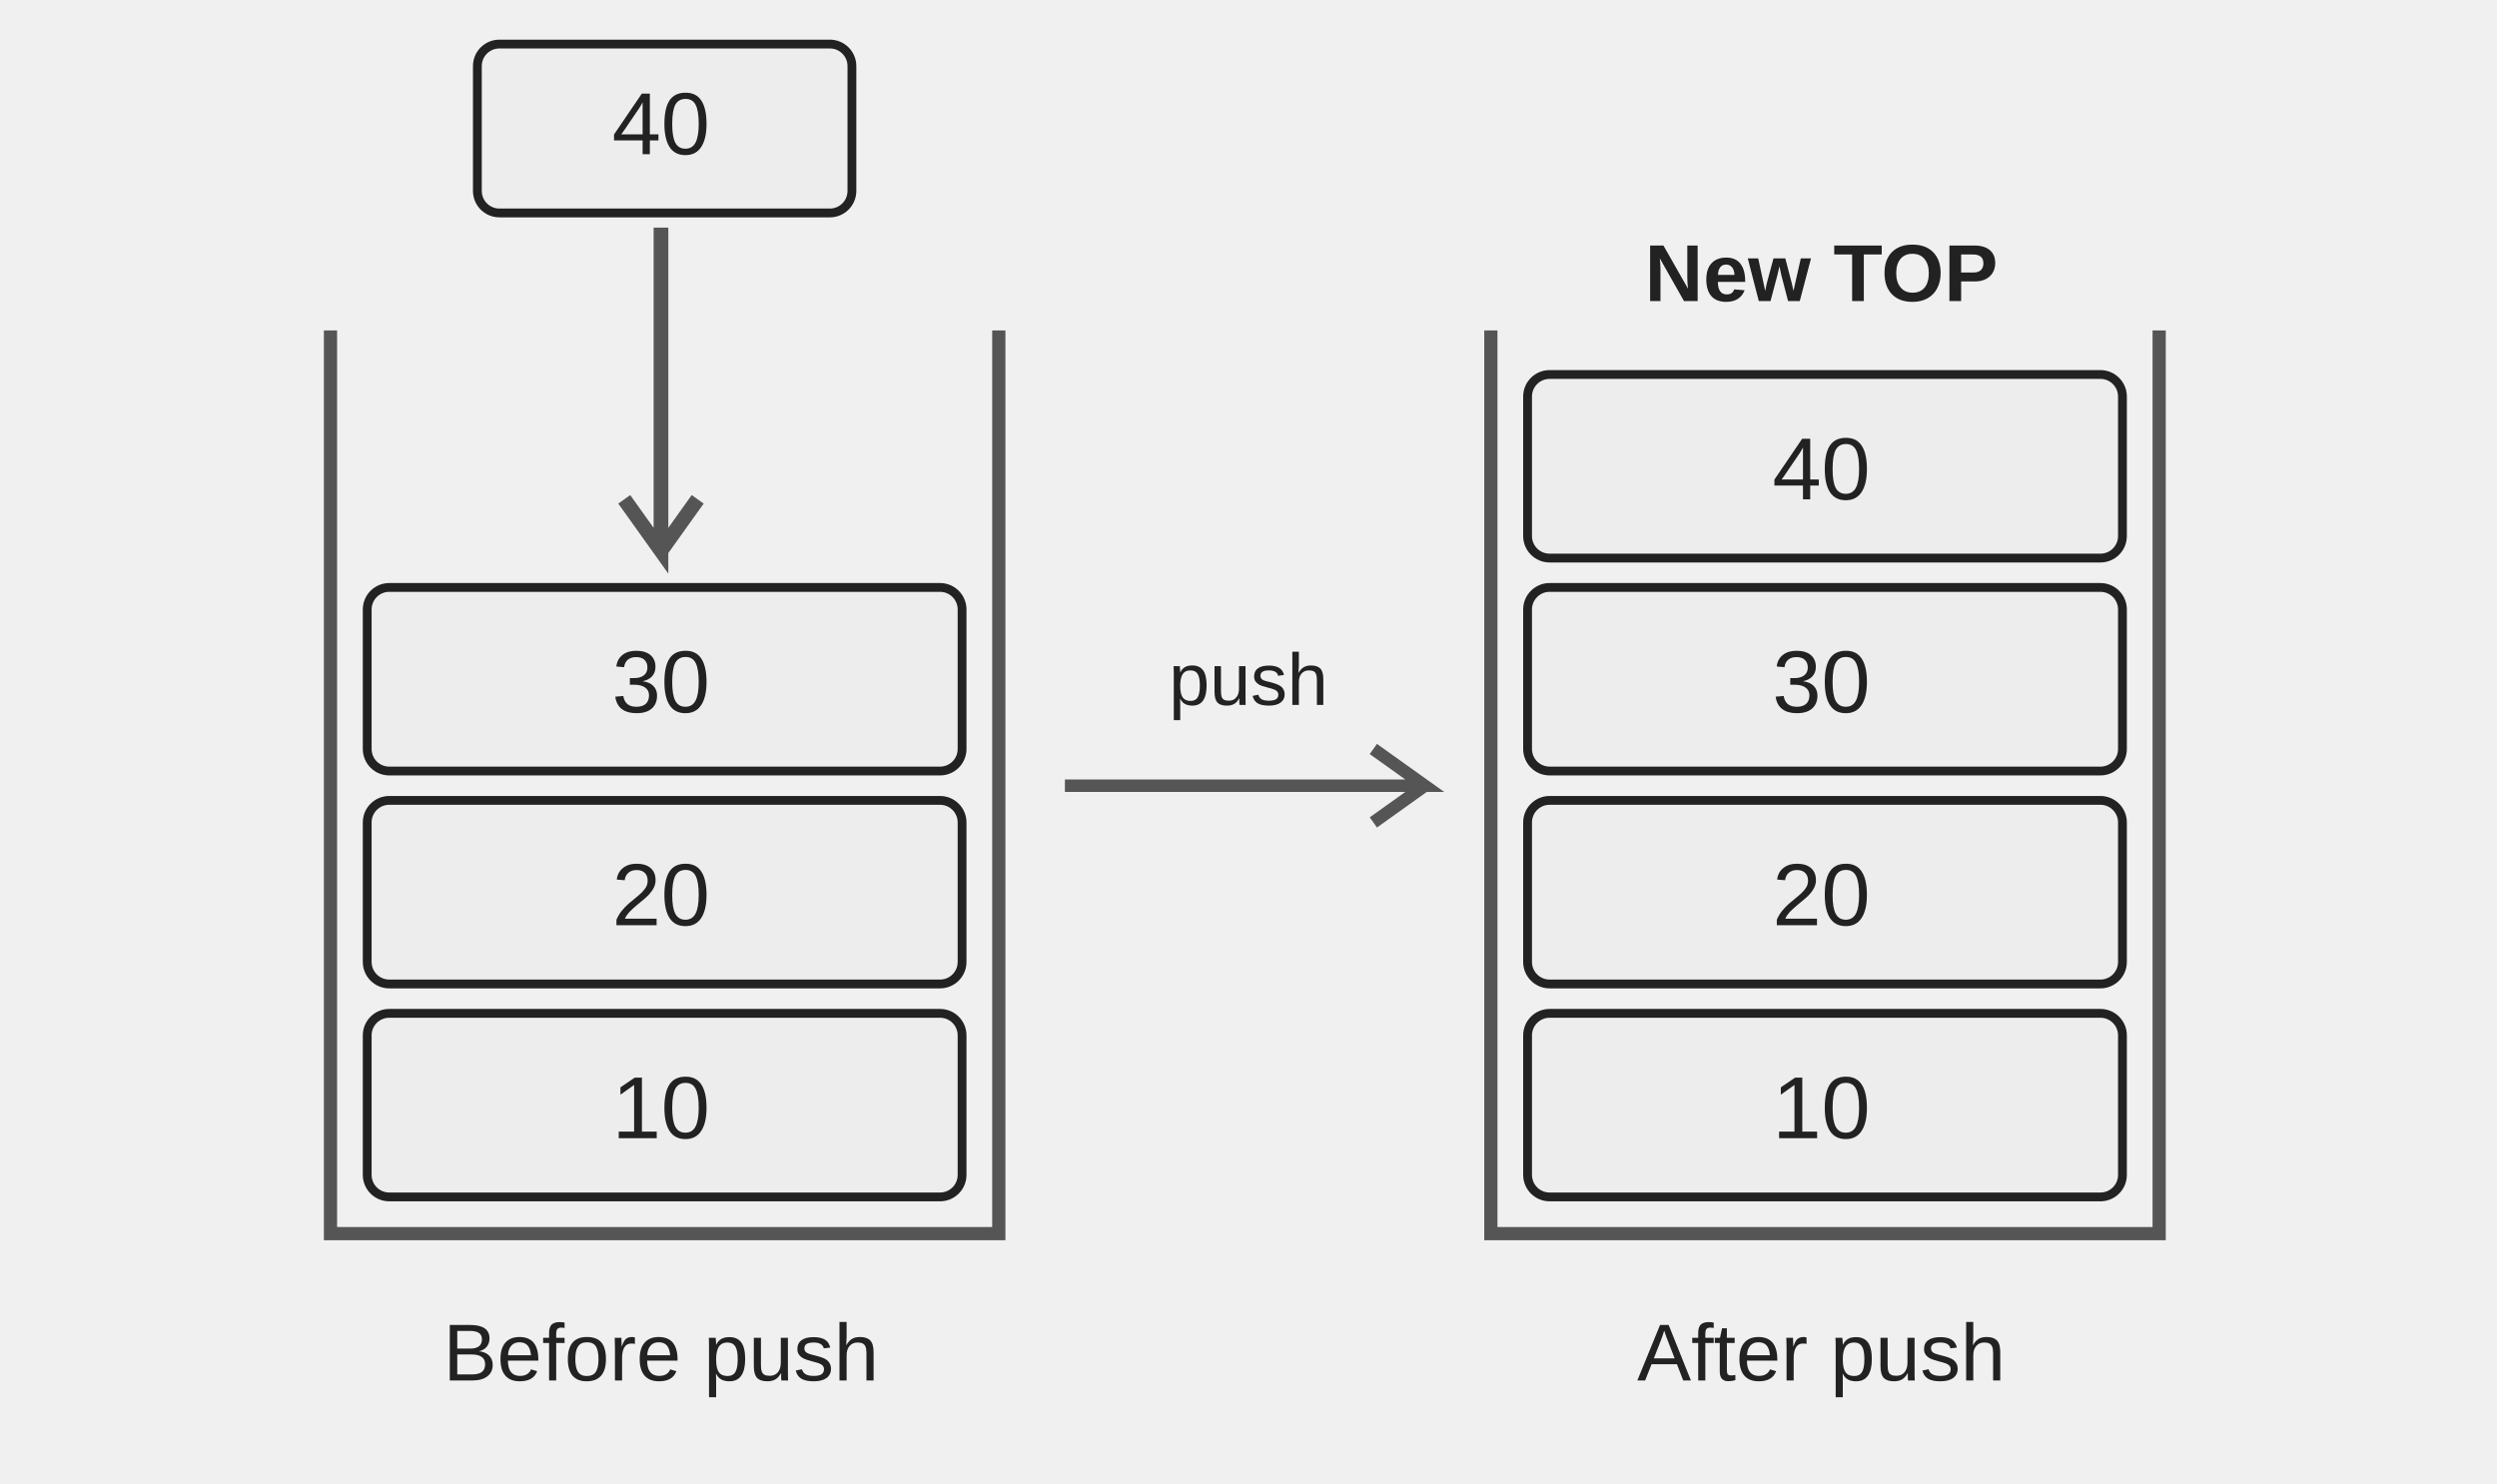
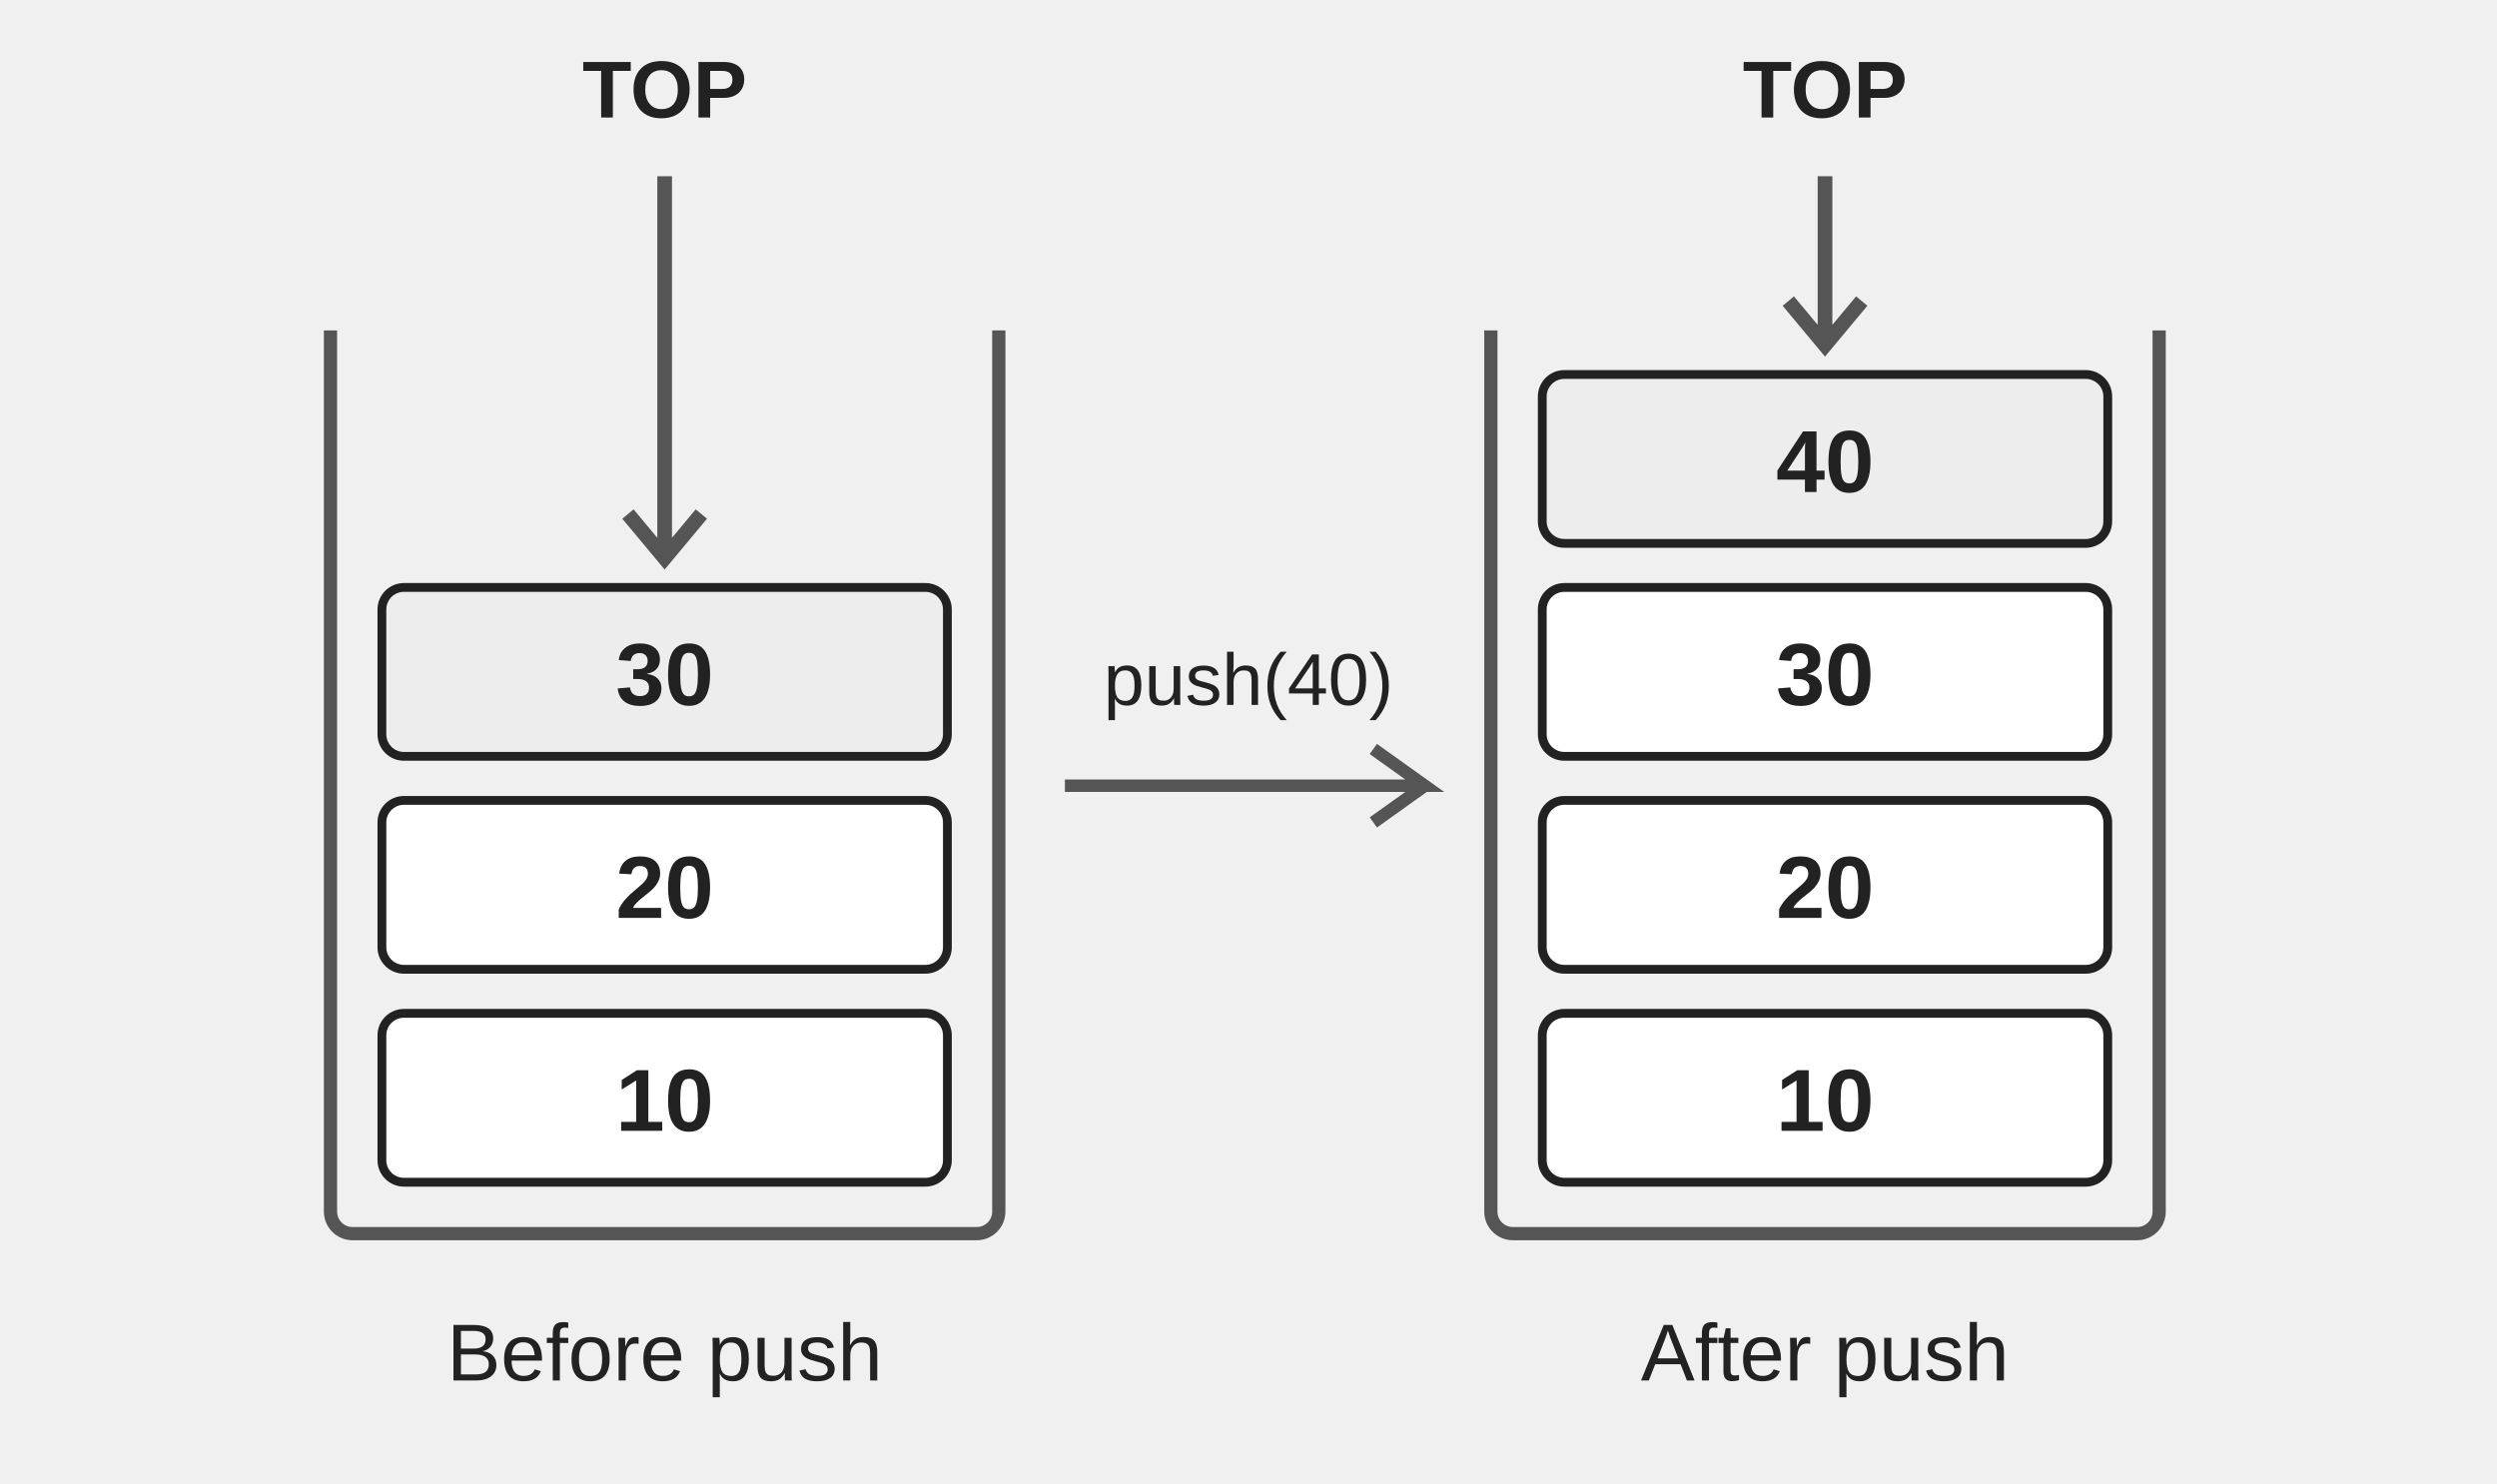
<svg xmlns="http://www.w3.org/2000/svg" viewBox="0 0 340 202" width="680" height="404" role="img" aria-label="Push: before push the stack holds 10, 20, 30; after push(40) the new element 40 is the new TOP">
-   <path d="M 45 45 V 168 H 136 V 45" stroke="#555555" stroke-width="1.8" fill="none" />
-   <rect x="50" y="138" width="81" height="25" rx="3" fill="#EDEDED" stroke="#222222" stroke-width="1.2" />
-   <text x="90" y="155" text-anchor="middle" font-size="12" fill="#222222" font-family="system-ui, -apple-system, 'Segoe UI', Arial, sans-serif">10</text>
-   <rect x="50" y="109" width="81" height="25" rx="3" fill="#EDEDED" stroke="#222222" stroke-width="1.2" />
-   <text x="90" y="126" text-anchor="middle" font-size="12" fill="#222222" font-family="system-ui, -apple-system, 'Segoe UI', Arial, sans-serif">20</text>
-   <rect x="50" y="80" width="81" height="25" rx="3" fill="#EDEDED" stroke="#222222" stroke-width="1.2" />
-   <text x="90" y="97" text-anchor="middle" font-size="12" fill="#222222" font-family="system-ui, -apple-system, 'Segoe UI', Arial, sans-serif">30</text>
-   <text x="90" y="188" fill="#222222" text-anchor="middle" font-size="11" font-family="system-ui, -apple-system, 'Segoe UI', Arial, sans-serif">Before push</text>
-   <path d="M 203 45 V 168 H 294 V 45" stroke="#555555" stroke-width="1.8" fill="none" />
-   <rect x="208" y="138" width="81" height="25" rx="3" fill="#EDEDED" stroke="#222222" stroke-width="1.2" />
-   <text x="248" y="155" text-anchor="middle" font-size="12" fill="#222222" font-family="system-ui, -apple-system, 'Segoe UI', Arial, sans-serif">10</text>
-   <rect x="208" y="109" width="81" height="25" rx="3" fill="#EDEDED" stroke="#222222" stroke-width="1.2" />
-   <text x="248" y="126" text-anchor="middle" font-size="12" fill="#222222" font-family="system-ui, -apple-system, 'Segoe UI', Arial, sans-serif">20</text>
-   <rect x="208" y="80" width="81" height="25" rx="3" fill="#EDEDED" stroke="#222222" stroke-width="1.2" />
-   <text x="248" y="97" text-anchor="middle" font-size="12" fill="#222222" font-family="system-ui, -apple-system, 'Segoe UI', Arial, sans-serif">30</text>
-   <text x="248" y="188" fill="#222222" text-anchor="middle" font-size="11" font-family="system-ui, -apple-system, 'Segoe UI', Arial, sans-serif">After push</text>
-   <rect x="208" y="51" width="81" height="25" rx="3" fill="#EDEDED" stroke="#222222" stroke-width="1.2" />
-   <text x="248" y="68" font-size="12" fill="#222222" text-anchor="middle" font-family="system-ui, -apple-system, 'Segoe UI', Arial, sans-serif">40</text>
-   <rect x="65" y="6" width="51" height="23" rx="3" fill="#EDEDED" stroke="#222222" stroke-width="1.2" />
-   <text x="90" y="21" font-size="12" fill="#222222" text-anchor="middle" font-family="system-ui, -apple-system, 'Segoe UI', Arial, sans-serif">40</text>
-   <path d="M 90 31 V 75 l -5 -7 M 90 75 l 5 -7" stroke="#555555" stroke-width="2" fill="none" />
+   <path d="M45 45 V165 A3 3 0 0 0 48 168 H133 A3 3 0 0 0 136 165 V45" stroke="#555555" stroke-width="1.8" fill="none" />
+   <rect x="52" y="138" width="77" height="23" rx="3" fill="#FFFFFF" stroke="#222222" stroke-width="1.2" />
+   <text x="90.5" y="154" text-anchor="middle" font-size="12" font-weight="600" fill="#222222" font-family="system-ui, -apple-system, 'Segoe UI', Arial, sans-serif">10</text>
+   <rect x="52" y="109" width="77" height="23" rx="3" fill="#FFFFFF" stroke="#222222" stroke-width="1.2" />
+   <text x="90.5" y="125" text-anchor="middle" font-size="12" font-weight="600" fill="#222222" font-family="system-ui, -apple-system, 'Segoe UI', Arial, sans-serif">20</text>
+   <rect x="52" y="80" width="77" height="23" rx="3" fill="#EDEDED" stroke="#222222" stroke-width="1.2" />
+   <text x="90.5" y="96" text-anchor="middle" font-size="12" font-weight="600" fill="#222222" font-family="system-ui, -apple-system, 'Segoe UI', Arial, sans-serif">30</text>
+   <text x="90.5" y="16" text-anchor="middle" font-size="11" font-weight="600" fill="#222222" font-family="system-ui, -apple-system, 'Segoe UI', Arial, sans-serif">TOP</text>
+   <path d="M 90.5 24 V 76 M 85.5 70 L 90.5 76 L 95.5 70" stroke="#555555" stroke-width="2" fill="none" />
+   <text x="90.5" y="188" text-anchor="middle" font-size="11" fill="#222222" font-family="system-ui, -apple-system, 'Segoe UI', Arial, sans-serif">Before push</text>
+   <path d="M203 45 V165 A3 3 0 0 0 206 168 H291 A3 3 0 0 0 294 165 V45" stroke="#555555" stroke-width="1.8" fill="none" />
+   <rect x="210" y="138" width="77" height="23" rx="3" fill="#FFFFFF" stroke="#222222" stroke-width="1.2" />
+   <text x="248.5" y="154" text-anchor="middle" font-size="12" font-weight="600" fill="#222222" font-family="system-ui, -apple-system, 'Segoe UI', Arial, sans-serif">10</text>
+   <rect x="210" y="109" width="77" height="23" rx="3" fill="#FFFFFF" stroke="#222222" stroke-width="1.2" />
+   <text x="248.5" y="125" text-anchor="middle" font-size="12" font-weight="600" fill="#222222" font-family="system-ui, -apple-system, 'Segoe UI', Arial, sans-serif">20</text>
+   <rect x="210" y="80" width="77" height="23" rx="3" fill="#FFFFFF" stroke="#222222" stroke-width="1.2" />
+   <text x="248.5" y="96" text-anchor="middle" font-size="12" font-weight="600" fill="#222222" font-family="system-ui, -apple-system, 'Segoe UI', Arial, sans-serif">30</text>
+   <rect x="210" y="51" width="77" height="23" rx="3" fill="#EDEDED" stroke="#222222" stroke-width="1.2" />
+   <text x="248.5" y="67" text-anchor="middle" font-size="12" font-weight="600" fill="#222222" font-family="system-ui, -apple-system, 'Segoe UI', Arial, sans-serif">40</text>
+   <text x="248.5" y="16" text-anchor="middle" font-size="11" font-weight="600" fill="#222222" font-family="system-ui, -apple-system, 'Segoe UI', Arial, sans-serif">TOP</text>
+   <path d="M 248.5 24 V 47 M 243.5 41 L 248.5 47 L 253.5 41" stroke="#555555" stroke-width="2" fill="none" />
+   <text x="248.5" y="188" text-anchor="middle" font-size="11" fill="#222222" font-family="system-ui, -apple-system, 'Segoe UI', Arial, sans-serif">After push</text>
  <path d="M 145 107 H 194 l -7 -5 M 194 107 l -7 5" stroke="#555555" stroke-width="1.7" fill="none" />
-   <text x="170" y="96" font-size="10" text-anchor="middle" fill="#222222" font-family="system-ui, -apple-system, 'Segoe UI', Arial, sans-serif">push</text>
-   <text x="248" y="41" text-anchor="middle" font-size="11" fill="#222222" font-weight="600" font-family="system-ui, -apple-system, 'Segoe UI', Arial, sans-serif">New TOP</text>
+   <text x="170" y="96" text-anchor="middle" font-size="10" fill="#222222" font-family="system-ui, -apple-system, 'Segoe UI', Arial, sans-serif">push(40)</text>
</svg>
